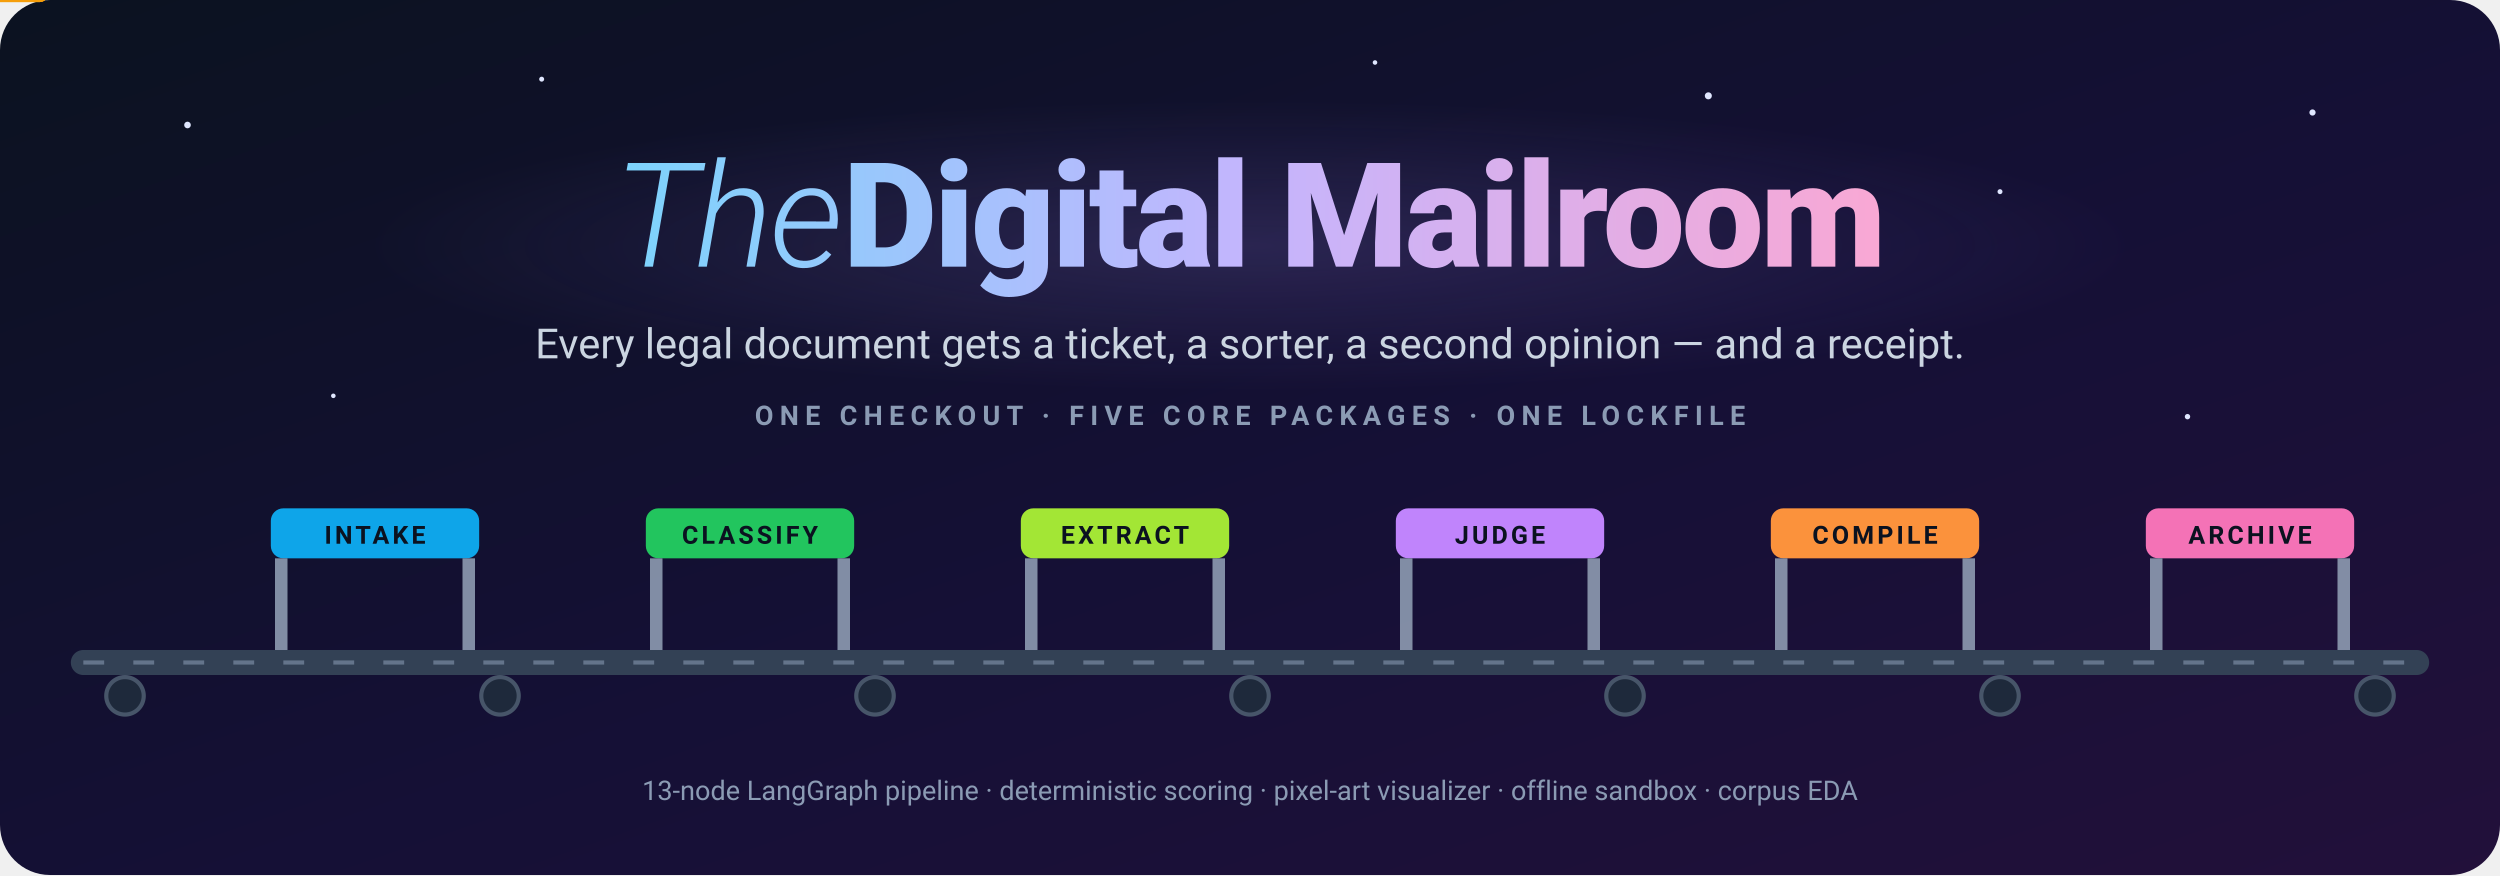
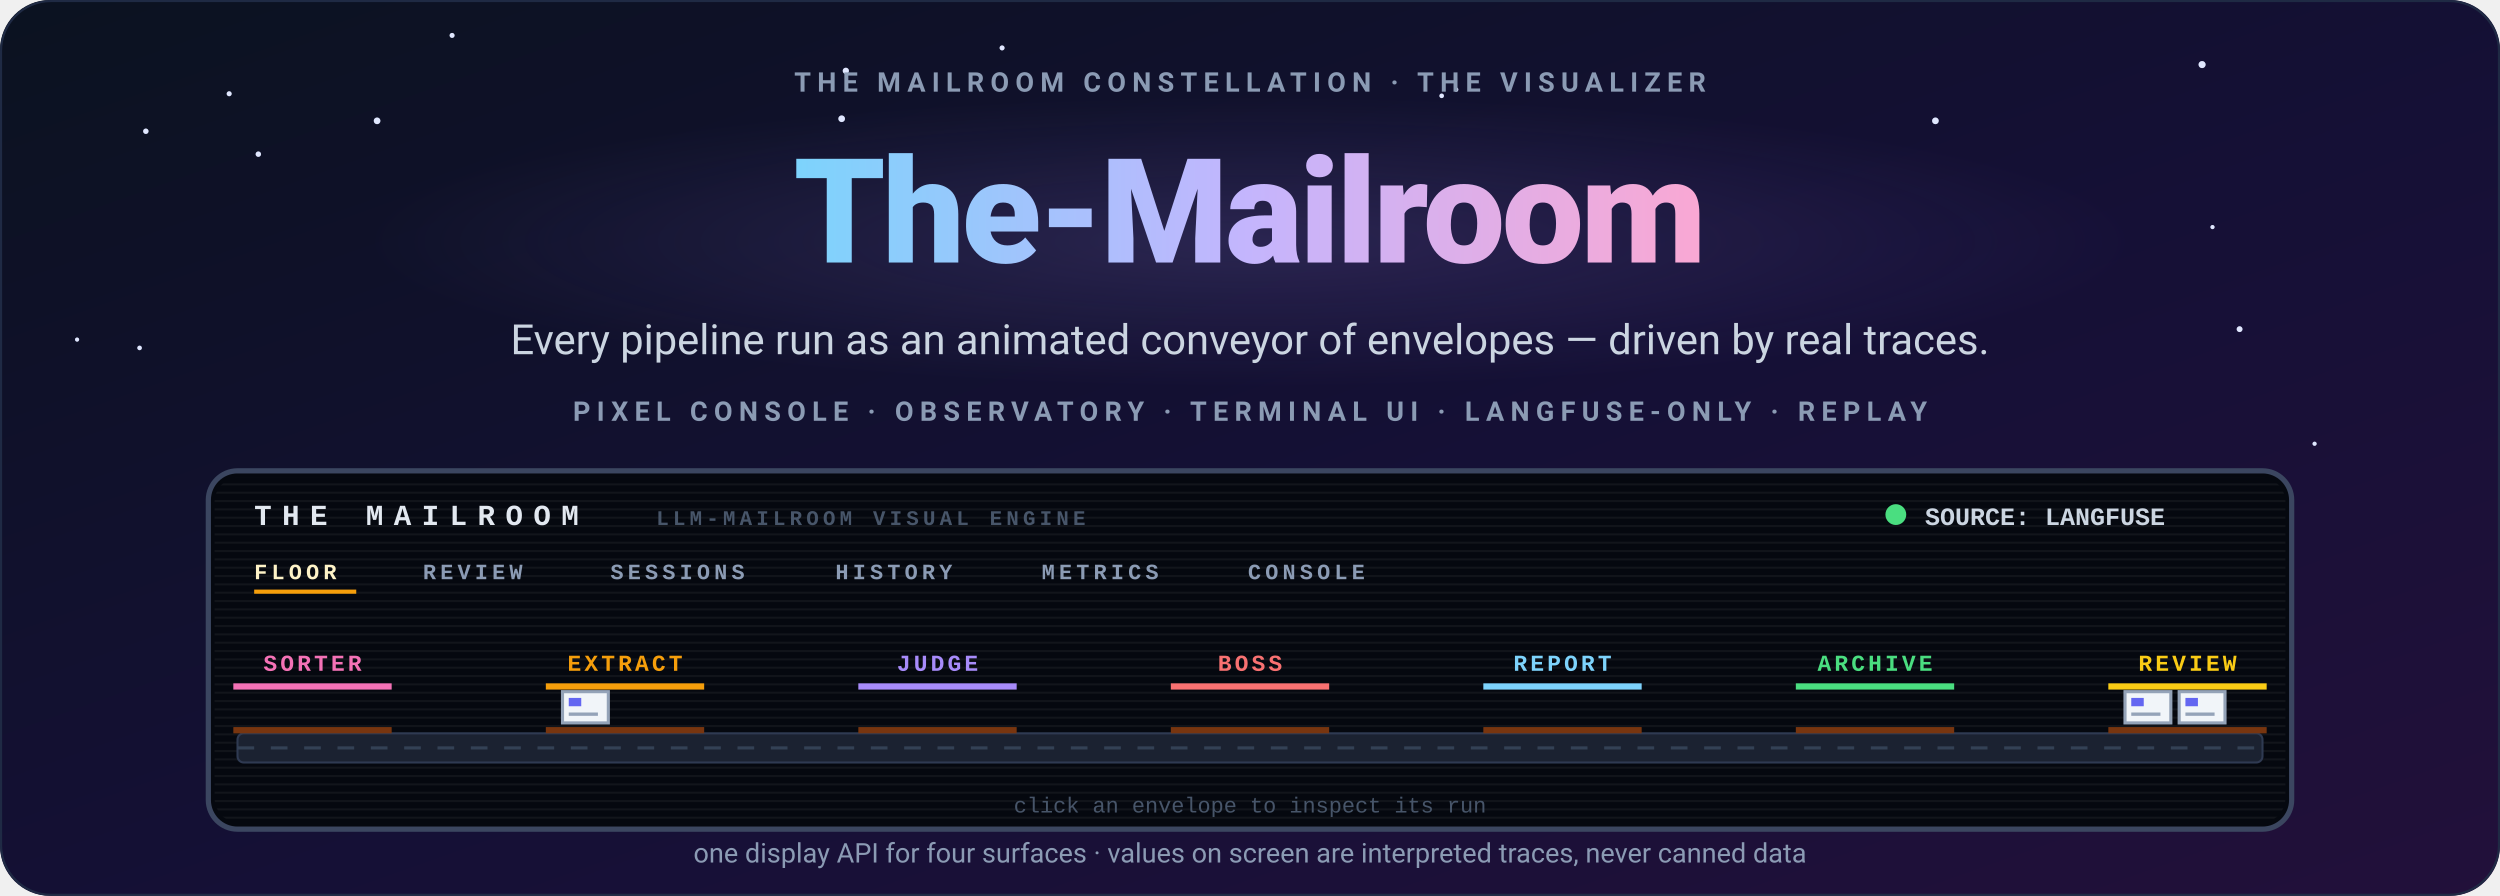
- <svg xmlns="http://www.w3.org/2000/svg" viewBox="0 0 1200 420" width="1200" height="420" role="img" aria-labelledby="t d" font-family="ui-sans-serif,-apple-system,'Segoe UI',Roboto,Helvetica,Arial,sans-serif">
+ <svg xmlns="http://www.w3.org/2000/svg" viewBox="0 0 1200 430" width="1200" height="430" role="img" aria-labelledby="t d" font-family="ui-sans-serif,-apple-system,'Segoe UI',Roboto,Helvetica,Arial,sans-serif">
  <defs>
    <linearGradient id="bg" x1="0" y1="0" x2="1" y2="1">
      <stop offset="0" stop-color="#0b1220" />
-       <stop offset="0.55" stop-color="#151036" />
+       <stop offset=".55" stop-color="#151036" />
      <stop offset="1" stop-color="#22103a" />
    </linearGradient>
-     <linearGradient id="title" x1="0" y1="0" x2="1" y2="0">
+     <linearGradient id="ttl" x1="0" y1="0" x2="1" y2="0">
      <stop offset="0" stop-color="#7dd3fc" />
-       <stop offset="0.5" stop-color="#c4b5fd" />
+       <stop offset=".5" stop-color="#c4b5fd" />
      <stop offset="1" stop-color="#f9a8d4" />
-       <animateTransform attributeName="gradientTransform" type="translate" values="-0.3 0;0.3 0;-0.3 0" dur="8s" repeatCount="indefinite" />
    </linearGradient>
-     <radialGradient id="glow" cx="0.5" cy="0.5" r="0.5">
-       <stop offset="0" stop-color="#a78bfa" stop-opacity="0.9" />
+     <radialGradient id="glow" cx=".5" cy=".5" r=".5">
+       <stop offset="0" stop-color="#a78bfa" stop-opacity=".9" />
      <stop offset="1" stop-color="#a78bfa" stop-opacity="0" />
    </radialGradient>
+     <filter id="soft" x="-50%" y="-50%" width="200%" height="200%">
+       <feGaussianBlur stdDeviation="3" />
+     </filter>
+     <marker id="arr" viewBox="0 0 10 10" refX="8" refY="5" markerWidth="7" markerHeight="7" orient="auto-start-reverse">
+       <path d="M1 1 L9 5 L1 9" fill="none" stroke="#94a3b8" stroke-width="1.6" stroke-linecap="round" stroke-linejoin="round" />
+     </marker>
    <g id="env">
      <rect x="-22" y="-30" width="44" height="30" rx="3" fill="#fef3c7" stroke="#f59e0b" stroke-width="2" />
      <polyline points="-22,-30 0,-13 22,-30" fill="none" stroke="#f59e0b" stroke-width="2" stroke-linejoin="round" />
      <circle cx="0" cy="-13" r="3.2" fill="#ef4444" />
    </g>
-     <path id="belt" d="M40 312 H1160" />
  </defs>
-   <rect width="1200" height="420" rx="24" fill="url(#bg)" />
+   <style>@media (prefers-reduced-motion: reduce){.motion{display:none}}</style>
+   <rect width="1200" height="430" rx="24" fill="url(#bg)" />
+   <rect x=".5" y=".5" width="1199" height="429" rx="24" fill="none" stroke="#1f2a44" />
  <g fill="#e0e7ff">
-     <circle cx="90" cy="60" r="1.6">
-       <animate attributeName="opacity" values="0.2;1;0.2" dur="3.1s" repeatCount="indefinite" />
+     <circle cx="481" cy="23" r="1.2" opacity=".35" />
+     <circle cx="110" cy="45" r="1.2" opacity=".35" />
+     <circle cx="70" cy="63" r="1.3" opacity=".35" />
+     <circle cx="1075" cy="158" r="1.4" opacity=".35" />
+     <circle cx="404" cy="57" r="1.6" opacity=".35" />
+     <circle cx="217" cy="17" r="1.2" opacity=".35" />
+     <circle cx="37" cy="163" r="1" opacity=".35" />
+     <circle cx="1111" cy="213" r="1" opacity=".35" />
+     <circle cx="67" cy="167" r="1.1" opacity=".35" />
+     <circle cx="1057" cy="31" r="1.7" opacity=".35" />
+     <circle cx="1062" cy="109" r="1" opacity=".35" />
+     <circle cx="699" cy="43" r="1" opacity=".35" />
+     <circle cx="181" cy="58" r="1.6" opacity=".35" />
+     <circle cx="929" cy="58" r="1.6" opacity=".35" />
+     <circle cx="124" cy="74" r="1.3" opacity=".35" />
+     <circle cx="406" cy="34" r="1.5" opacity=".35" />
+     <circle cx="692" cy="46" r="1.1" opacity=".35" />
+   </g>
+   <g class="motion" fill="#e0e7ff">
+     <circle cx="481" cy="23" r="1.2">
+       <animate attributeName="opacity" values="0;.9;0" dur="4.3s" begin="0.4s" repeatCount="indefinite" />
    </circle>
-     <circle cx="260" cy="38" r="1.2">
-       <animate attributeName="opacity" values="1;0.2;1" dur="2.4s" repeatCount="indefinite" />
+     <circle cx="110" cy="45" r="1.2">
+       <animate attributeName="opacity" values="0;.9;0" dur="4.6s" begin="0.8s" repeatCount="indefinite" />
    </circle>
-     <circle cx="410" cy="82" r="1.4">
-       <animate attributeName="opacity" values="0.3;1;0.3" dur="4.2s" repeatCount="indefinite" />
+     <circle cx="70" cy="63" r="1.3">
+       <animate attributeName="opacity" values="0;.9;0" dur="2.6s" begin="2s" repeatCount="indefinite" />
    </circle>
-     <circle cx="820" cy="46" r="1.7">
-       <animate attributeName="opacity" values="1;0.3;1" dur="3.6s" repeatCount="indefinite" />
+     <circle cx="1075" cy="158" r="1.4">
+       <animate attributeName="opacity" values="0;.9;0" dur="3s" begin="0s" repeatCount="indefinite" />
    </circle>
-     <circle cx="960" cy="92" r="1.2">
-       <animate attributeName="opacity" values="0.2;1;0.2" dur="2.8s" repeatCount="indefinite" />
+     <circle cx="404" cy="57" r="1.6">
+       <animate attributeName="opacity" values="0;.9;0" dur="2.8s" begin="0.8s" repeatCount="indefinite" />
    </circle>
-     <circle cx="1110" cy="54" r="1.5">
-       <animate attributeName="opacity" values="0.4;1;0.4" dur="3.9s" repeatCount="indefinite" />
+     <circle cx="217" cy="17" r="1.2">
+       <animate attributeName="opacity" values="0;.9;0" dur="3.4s" begin="1.2s" repeatCount="indefinite" />
    </circle>
-     <circle cx="660" cy="30" r="1.1">
-       <animate attributeName="opacity" values="1;0.2;1" dur="2.2s" repeatCount="indefinite" />
+     <circle cx="37" cy="163" r="1">
+       <animate attributeName="opacity" values="0;.9;0" dur="2.3s" begin="0.8s" repeatCount="indefinite" />
    </circle>
-     <circle cx="160" cy="190" r="1.1">
-       <animate attributeName="opacity" values="0.2;0.9;0.2" dur="3.3s" repeatCount="indefinite" />
+     <circle cx="1111" cy="213" r="1">
+       <animate attributeName="opacity" values="0;.9;0" dur="3.8s" begin="1.2s" repeatCount="indefinite" />
    </circle>
-     <circle cx="1050" cy="200" r="1.3">
-       <animate attributeName="opacity" values="0.9;0.2;0.9" dur="2.6s" repeatCount="indefinite" />
+     <circle cx="67" cy="167" r="1.1">
+       <animate attributeName="opacity" values="0;.9;0" dur="4.2s" begin="2s" repeatCount="indefinite" />
+     </circle>
+     <circle cx="1057" cy="31" r="1.7">
+       <animate attributeName="opacity" values="0;.9;0" dur="3s" begin="0.8s" repeatCount="indefinite" />
+     </circle>
+     <circle cx="1062" cy="109" r="1">
+       <animate attributeName="opacity" values="0;.9;0" dur="4.5s" begin="2.4s" repeatCount="indefinite" />
+     </circle>
+     <circle cx="699" cy="43" r="1">
+       <animate attributeName="opacity" values="0;.9;0" dur="3.9s" begin="1.6s" repeatCount="indefinite" />
+     </circle>
+     <circle cx="181" cy="58" r="1.6">
+       <animate attributeName="opacity" values="0;.9;0" dur="4s" begin="2s" repeatCount="indefinite" />
+     </circle>
+     <circle cx="929" cy="58" r="1.6">
+       <animate attributeName="opacity" values="0;.9;0" dur="2.4s" begin="0s" repeatCount="indefinite" />
+     </circle>
+     <circle cx="124" cy="74" r="1.3">
+       <animate attributeName="opacity" values="0;.9;0" dur="4s" begin="0.4s" repeatCount="indefinite" />
+     </circle>
+     <circle cx="406" cy="34" r="1.5">
+       <animate attributeName="opacity" values="0;.9;0" dur="4.6s" begin="2s" repeatCount="indefinite" />
+     </circle>
+     <circle cx="692" cy="46" r="1.1">
+       <animate attributeName="opacity" values="0;.9;0" dur="4.1s" begin="0.4s" repeatCount="indefinite" />
    </circle>
  </g>
-   <ellipse cx="600" cy="118" rx="420" ry="70" fill="url(#glow)" opacity="0.18" />
-   <text x="600" y="128" text-anchor="middle" font-size="70" font-weight="800" letter-spacing="-1.5" fill="url(#title)">
-     <tspan font-weight="300" font-style="italic">The </tspan>Digital Mailroom</text>
-   <text x="600" y="172" text-anchor="middle" font-size="20" fill="#cbd5e1">Every legal document gets a ticket, a sorter, a second opinion — and a receipt.</text>
-   <text x="600" y="204" text-anchor="middle" font-size="13" font-weight="600" letter-spacing="3" fill="#8b9bb4">ONE CHECKOUT · FIVE CORE PACKAGES · ONE LOCKFILE</text>
-   <line x1="40" y1="318" x2="1160" y2="318" stroke="#334155" stroke-width="12" stroke-linecap="round" />
-   <line x1="40" y1="318" x2="1160" y2="318" stroke="#64748b" stroke-width="2" stroke-dasharray="10 14">
-     <animate attributeName="stroke-dashoffset" from="24" to="0" dur="0.6s" repeatCount="indefinite" />
-   </line>
-   <g fill="#1e293b" stroke="#475569" stroke-width="2">
-     <circle cx="60" cy="334" r="9" />
-     <circle cx="240" cy="334" r="9" />
-     <circle cx="420" cy="334" r="9" />
-     <circle cx="600" cy="334" r="9" />
-     <circle cx="780" cy="334" r="9" />
-     <circle cx="960" cy="334" r="9" />
-     <circle cx="1140" cy="334" r="9" />
-   </g>
-   <g font-size="12" font-weight="700" letter-spacing="1.5" text-anchor="middle">
-     <g>
-       <rect x="130" y="244" width="100" height="24" rx="6" fill="#0ea5e9">
-         <animate attributeName="opacity" values="1;0.35;0.35" keyTimes="0;0.35;1" dur="2s" begin="0.67s" repeatCount="indefinite" />
-       </rect>
-       <text x="180" y="261" fill="#0b1220">INTAKE</text>
+   <text x="600" y="44" font-size="13" fill="#8b9bb4" font-weight="700" text-anchor="middle" letter-spacing="3">THE MAILROOM CONSTELLATION · THE VISUALIZER</text>
+   <ellipse cx="600" cy="116" rx="420" ry="70" fill="url(#glow)" opacity=".18" />
+   <text x="600" y="126" text-anchor="middle" font-size="70" font-weight="800" letter-spacing="-1.5" fill="url(#ttl)">The-Mailroom</text>
+   <text x="600" y="170" font-size="20" fill="#cbd5e1" text-anchor="middle">Every pipeline run as an animated conveyor of envelopes — driven by real traces.</text>
+   <text x="600" y="202" font-size="13" fill="#8b9bb4" font-weight="600" text-anchor="middle" letter-spacing="3">PIXEL CONSOLE · OBSERVATORY · TERMINAL UI · LANGFUSE-ONLY · REPLAY</text>
+   <defs>
+     <g id="penv">
+       <rect width="22" height="15" fill="#f1f5f9" stroke="#94a3b8" stroke-width="1.5" />
+       <rect x="3" y="3" width="6" height="4" fill="#6366f1" />
+       <rect x="3" y="10" width="14" height="1.6" fill="#94a3b8" />
    </g>
-     <g>
-       <rect x="310" y="244" width="100" height="24" rx="6" fill="#22c55e">
-         <animate attributeName="opacity" values="1;0.35;0.35" keyTimes="0;0.35;1" dur="2s" begin="1.67s" repeatCount="indefinite" />
-       </rect>
-       <text x="360" y="261" fill="#0b1220">CLASSIFY</text>
-     </g>
-     <g>
-       <rect x="490" y="244" width="100" height="24" rx="6" fill="#a3e635">
-         <animate attributeName="opacity" values="1;0.35;0.35" keyTimes="0;0.35;1" dur="2s" begin="2.67s" repeatCount="indefinite" />
-       </rect>
-       <text x="540" y="261" fill="#0b1220">EXTRACT</text>
-     </g>
-     <g>
-       <rect x="670" y="244" width="100" height="24" rx="6" fill="#c084fc">
-         <animate attributeName="opacity" values="1;0.35;0.35" keyTimes="0;0.35;1" dur="2s" begin="3.67s" repeatCount="indefinite" />
-       </rect>
-       <text x="720" y="261" fill="#0b1220">JUDGE</text>
-     </g>
-     <g>
-       <rect x="850" y="244" width="100" height="24" rx="6" fill="#fb923c">
-         <animate attributeName="opacity" values="1;0.35;0.35" keyTimes="0;0.35;1" dur="2s" begin="4.67s" repeatCount="indefinite" />
-       </rect>
-       <text x="900" y="261" fill="#0b1220">COMPILE</text>
-     </g>
-     <g>
-       <rect x="1030" y="244" width="100" height="24" rx="6" fill="#f472b6">
-         <animate attributeName="opacity" values="1;0.35;0.35" keyTimes="0;0.35;1" dur="2s" begin="5.67s" repeatCount="indefinite" />
-       </rect>
-       <text x="1080" y="261" fill="#0b1220">ARCHIVE</text>
-     </g>
-   </g>
-   <g>
-     <use href="#env">
-       <animateMotion dur="6s" repeatCount="indefinite" begin="0s">
-         <mpath href="#belt" />
+     <pattern id="scan" width="4" height="4" patternUnits="userSpaceOnUse">
+       <rect width="4" height="1" fill="#ffffff" opacity=".05" />
+     </pattern>
+   </defs>
+   <rect x="100" y="226" width="1000" height="172" rx="14" fill="#05080f" stroke="#3b4660" stroke-width="2.5" />
+   <rect x="103" y="229" width="994" height="166" rx="12" fill="url(#scan)" />
+   <text x="122" y="252" font-size="14" fill="#e2e8f0" font-weight="800" letter-spacing="5" font-family="ui-monospace,SFMono-Regular,Menlo,Consolas,'Liberation Mono',monospace">THE MAILROOM</text>
+   <text x="315" y="252" font-size="10" fill="#475569" font-weight="600" letter-spacing="2" font-family="ui-monospace,SFMono-Regular,Menlo,Consolas,'Liberation Mono',monospace">LLM-MAILROOM VISUAL ENGINE</text>
+   <circle cx="910" cy="247" r="5" fill="#4ade80" />
+   <text x="924" y="252" font-size="12" fill="#cbd5e1" font-weight="600" font-family="ui-monospace,SFMono-Regular,Menlo,Consolas,'Liberation Mono',monospace">SOURCE: LANGFUSE</text>
+   <text x="122" y="278" font-size="10.5" fill="#fef3c7" font-weight="700" letter-spacing="2" font-family="ui-monospace,SFMono-Regular,Menlo,Consolas,'Liberation Mono',monospace">FLOOR</text>
+   <rect x="122" y="283" width="49" height="2" fill="#f59e0b" />
+   <text x="203" y="278" font-size="10.5" fill="#8b9bb4" font-weight="700" letter-spacing="2" font-family="ui-monospace,SFMono-Regular,Menlo,Consolas,'Liberation Mono',monospace">REVIEW</text>
+   <text x="293" y="278" font-size="10.5" fill="#8b9bb4" font-weight="700" letter-spacing="2" font-family="ui-monospace,SFMono-Regular,Menlo,Consolas,'Liberation Mono',monospace">SESSIONS</text>
+   <text x="401" y="278" font-size="10.5" fill="#8b9bb4" font-weight="700" letter-spacing="2" font-family="ui-monospace,SFMono-Regular,Menlo,Consolas,'Liberation Mono',monospace">HISTORY</text>
+   <text x="500" y="278" font-size="10.5" fill="#8b9bb4" font-weight="700" letter-spacing="2" font-family="ui-monospace,SFMono-Regular,Menlo,Consolas,'Liberation Mono',monospace">METRICS</text>
+   <text x="599" y="278" font-size="10.5" fill="#8b9bb4" font-weight="700" letter-spacing="2" font-family="ui-monospace,SFMono-Regular,Menlo,Consolas,'Liberation Mono',monospace">CONSOLE</text>
+   <rect x="114" y="352" width="972" height="14" rx="3" fill="#1b2231" stroke="#2f3a52" />
+   <path d="M114 359 H1086" stroke="#334155" stroke-width="1.5" stroke-dasharray="8 8" />
+   <text x="150" y="322" font-size="11" fill="#f472b6" font-weight="800" text-anchor="middle" letter-spacing="1.5" font-family="ui-monospace,SFMono-Regular,Menlo,Consolas,'Liberation Mono',monospace">SORTER</text>
+   <rect x="112" y="328" width="76" height="3" fill="#f472b6" />
+   <rect x="112" y="349" width="76" height="3" fill="#78350f" />
+   <text x="300" y="322" font-size="11" fill="#f59e0b" font-weight="800" text-anchor="middle" letter-spacing="1.5" font-family="ui-monospace,SFMono-Regular,Menlo,Consolas,'Liberation Mono',monospace">EXTRACT</text>
+   <rect x="262" y="328" width="76" height="3" fill="#f59e0b" />
+   <rect x="262" y="349" width="76" height="3" fill="#78350f" />
+   <text x="450" y="322" font-size="11" fill="#a78bfa" font-weight="800" text-anchor="middle" letter-spacing="1.5" font-family="ui-monospace,SFMono-Regular,Menlo,Consolas,'Liberation Mono',monospace">JUDGE</text>
+   <rect x="412" y="328" width="76" height="3" fill="#a78bfa" />
+   <rect x="412" y="349" width="76" height="3" fill="#78350f" />
+   <text x="600" y="322" font-size="11" fill="#f87171" font-weight="800" text-anchor="middle" letter-spacing="1.5" font-family="ui-monospace,SFMono-Regular,Menlo,Consolas,'Liberation Mono',monospace">BOSS</text>
+   <rect x="562" y="328" width="76" height="3" fill="#f87171" />
+   <rect x="562" y="349" width="76" height="3" fill="#78350f" />
+   <text x="750" y="322" font-size="11" fill="#7dd3fc" font-weight="800" text-anchor="middle" letter-spacing="1.5" font-family="ui-monospace,SFMono-Regular,Menlo,Consolas,'Liberation Mono',monospace">REPORT</text>
+   <rect x="712" y="328" width="76" height="3" fill="#7dd3fc" />
+   <rect x="712" y="349" width="76" height="3" fill="#78350f" />
+   <text x="900" y="322" font-size="11" fill="#4ade80" font-weight="800" text-anchor="middle" letter-spacing="1.5" font-family="ui-monospace,SFMono-Regular,Menlo,Consolas,'Liberation Mono',monospace">ARCHIVE</text>
+   <rect x="862" y="328" width="76" height="3" fill="#4ade80" />
+   <rect x="862" y="349" width="76" height="3" fill="#78350f" />
+   <text x="1050" y="322" font-size="11" fill="#facc15" font-weight="800" text-anchor="middle" letter-spacing="1.5" font-family="ui-monospace,SFMono-Regular,Menlo,Consolas,'Liberation Mono',monospace">REVIEW</text>
+   <rect x="1012" y="328" width="76" height="3" fill="#facc15" />
+   <rect x="1012" y="349" width="76" height="3" fill="#78350f" />
+   <use href="#penv" x="270" y="332" />
+   <use href="#penv" x="1020" y="332" />
+   <use href="#penv" x="1046" y="332" />
+   <path id="crt" d="M120 340 H1080" fill="none" />
+   <g class="motion">
+     <use href="#penv" opacity="0">
+       <animateMotion dur="7s" begin="0.0s" repeatCount="indefinite">
+         <mpath href="#crt" />
      </animateMotion>
-       <animate attributeName="opacity" values="0;1;1;0" keyTimes="0;0.04;0.94;1" dur="6s" begin="0s" repeatCount="indefinite" />
+       <animate attributeName="opacity" values="0;1;1;0" keyTimes="0;.05;.93;1" dur="7s" begin="0.0s" repeatCount="indefinite" />
    </use>
-     <use href="#env">
-       <animateMotion dur="6s" repeatCount="indefinite" begin="2s">
-         <mpath href="#belt" />
+     <use href="#penv" opacity="0">
+       <animateMotion dur="7s" begin="1.75s" repeatCount="indefinite">
+         <mpath href="#crt" />
      </animateMotion>
-       <animate attributeName="opacity" values="0;1;1;0" keyTimes="0;0.04;0.94;1" dur="6s" begin="2s" repeatCount="indefinite" />
+       <animate attributeName="opacity" values="0;1;1;0" keyTimes="0;.05;.93;1" dur="7s" begin="1.75s" repeatCount="indefinite" />
    </use>
-     <use href="#env">
-       <animateMotion dur="6s" repeatCount="indefinite" begin="4s">
-         <mpath href="#belt" />
+     <use href="#penv" opacity="0">
+       <animateMotion dur="7s" begin="3.5s" repeatCount="indefinite">
+         <mpath href="#crt" />
      </animateMotion>
-       <animate attributeName="opacity" values="0;1;1;0" keyTimes="0;0.04;0.94;1" dur="6s" begin="4s" repeatCount="indefinite" />
+       <animate attributeName="opacity" values="0;1;1;0" keyTimes="0;.05;.93;1" dur="7s" begin="3.5s" repeatCount="indefinite" />
+     </use>
+     <use href="#penv" opacity="0">
+       <animateMotion dur="7s" begin="5.25s" repeatCount="indefinite">
+         <mpath href="#crt" />
+       </animateMotion>
+       <animate attributeName="opacity" values="0;1;1;0" keyTimes="0;.05;.93;1" dur="7s" begin="5.25s" repeatCount="indefinite" />
    </use>
  </g>
-   <g fill="#94a3b8" opacity="0.85">
-     <rect x="132" y="268" width="6" height="44" />
-     <rect x="222" y="268" width="6" height="44" />
-     <rect x="312" y="268" width="6" height="44" />
-     <rect x="402" y="268" width="6" height="44" />
-     <rect x="492" y="268" width="6" height="44" />
-     <rect x="582" y="268" width="6" height="44" />
-     <rect x="672" y="268" width="6" height="44" />
-     <rect x="762" y="268" width="6" height="44" />
-     <rect x="852" y="268" width="6" height="44" />
-     <rect x="942" y="268" width="6" height="44" />
-     <rect x="1032" y="268" width="6" height="44" />
-     <rect x="1122" y="268" width="6" height="44" />
-   </g>
-   <text x="600" y="384" text-anchor="middle" font-size="13" fill="#8b9bb4">13-node LangGraph pipeline · deterministic scoring · pixel-art visualizer · offline sandbox · corpus EDA</text>
+   <text x="600" y="390" font-size="10.5" fill="#475569" text-anchor="middle" font-family="ui-monospace,SFMono-Regular,Menlo,Consolas,'Liberation Mono',monospace">click an envelope to inspect its run</text>
+   <text x="600" y="414" font-size="13" fill="#8b9bb4" text-anchor="middle">one display API for four surfaces · values on screen are interpreted traces, never canned data</text>
</svg>
